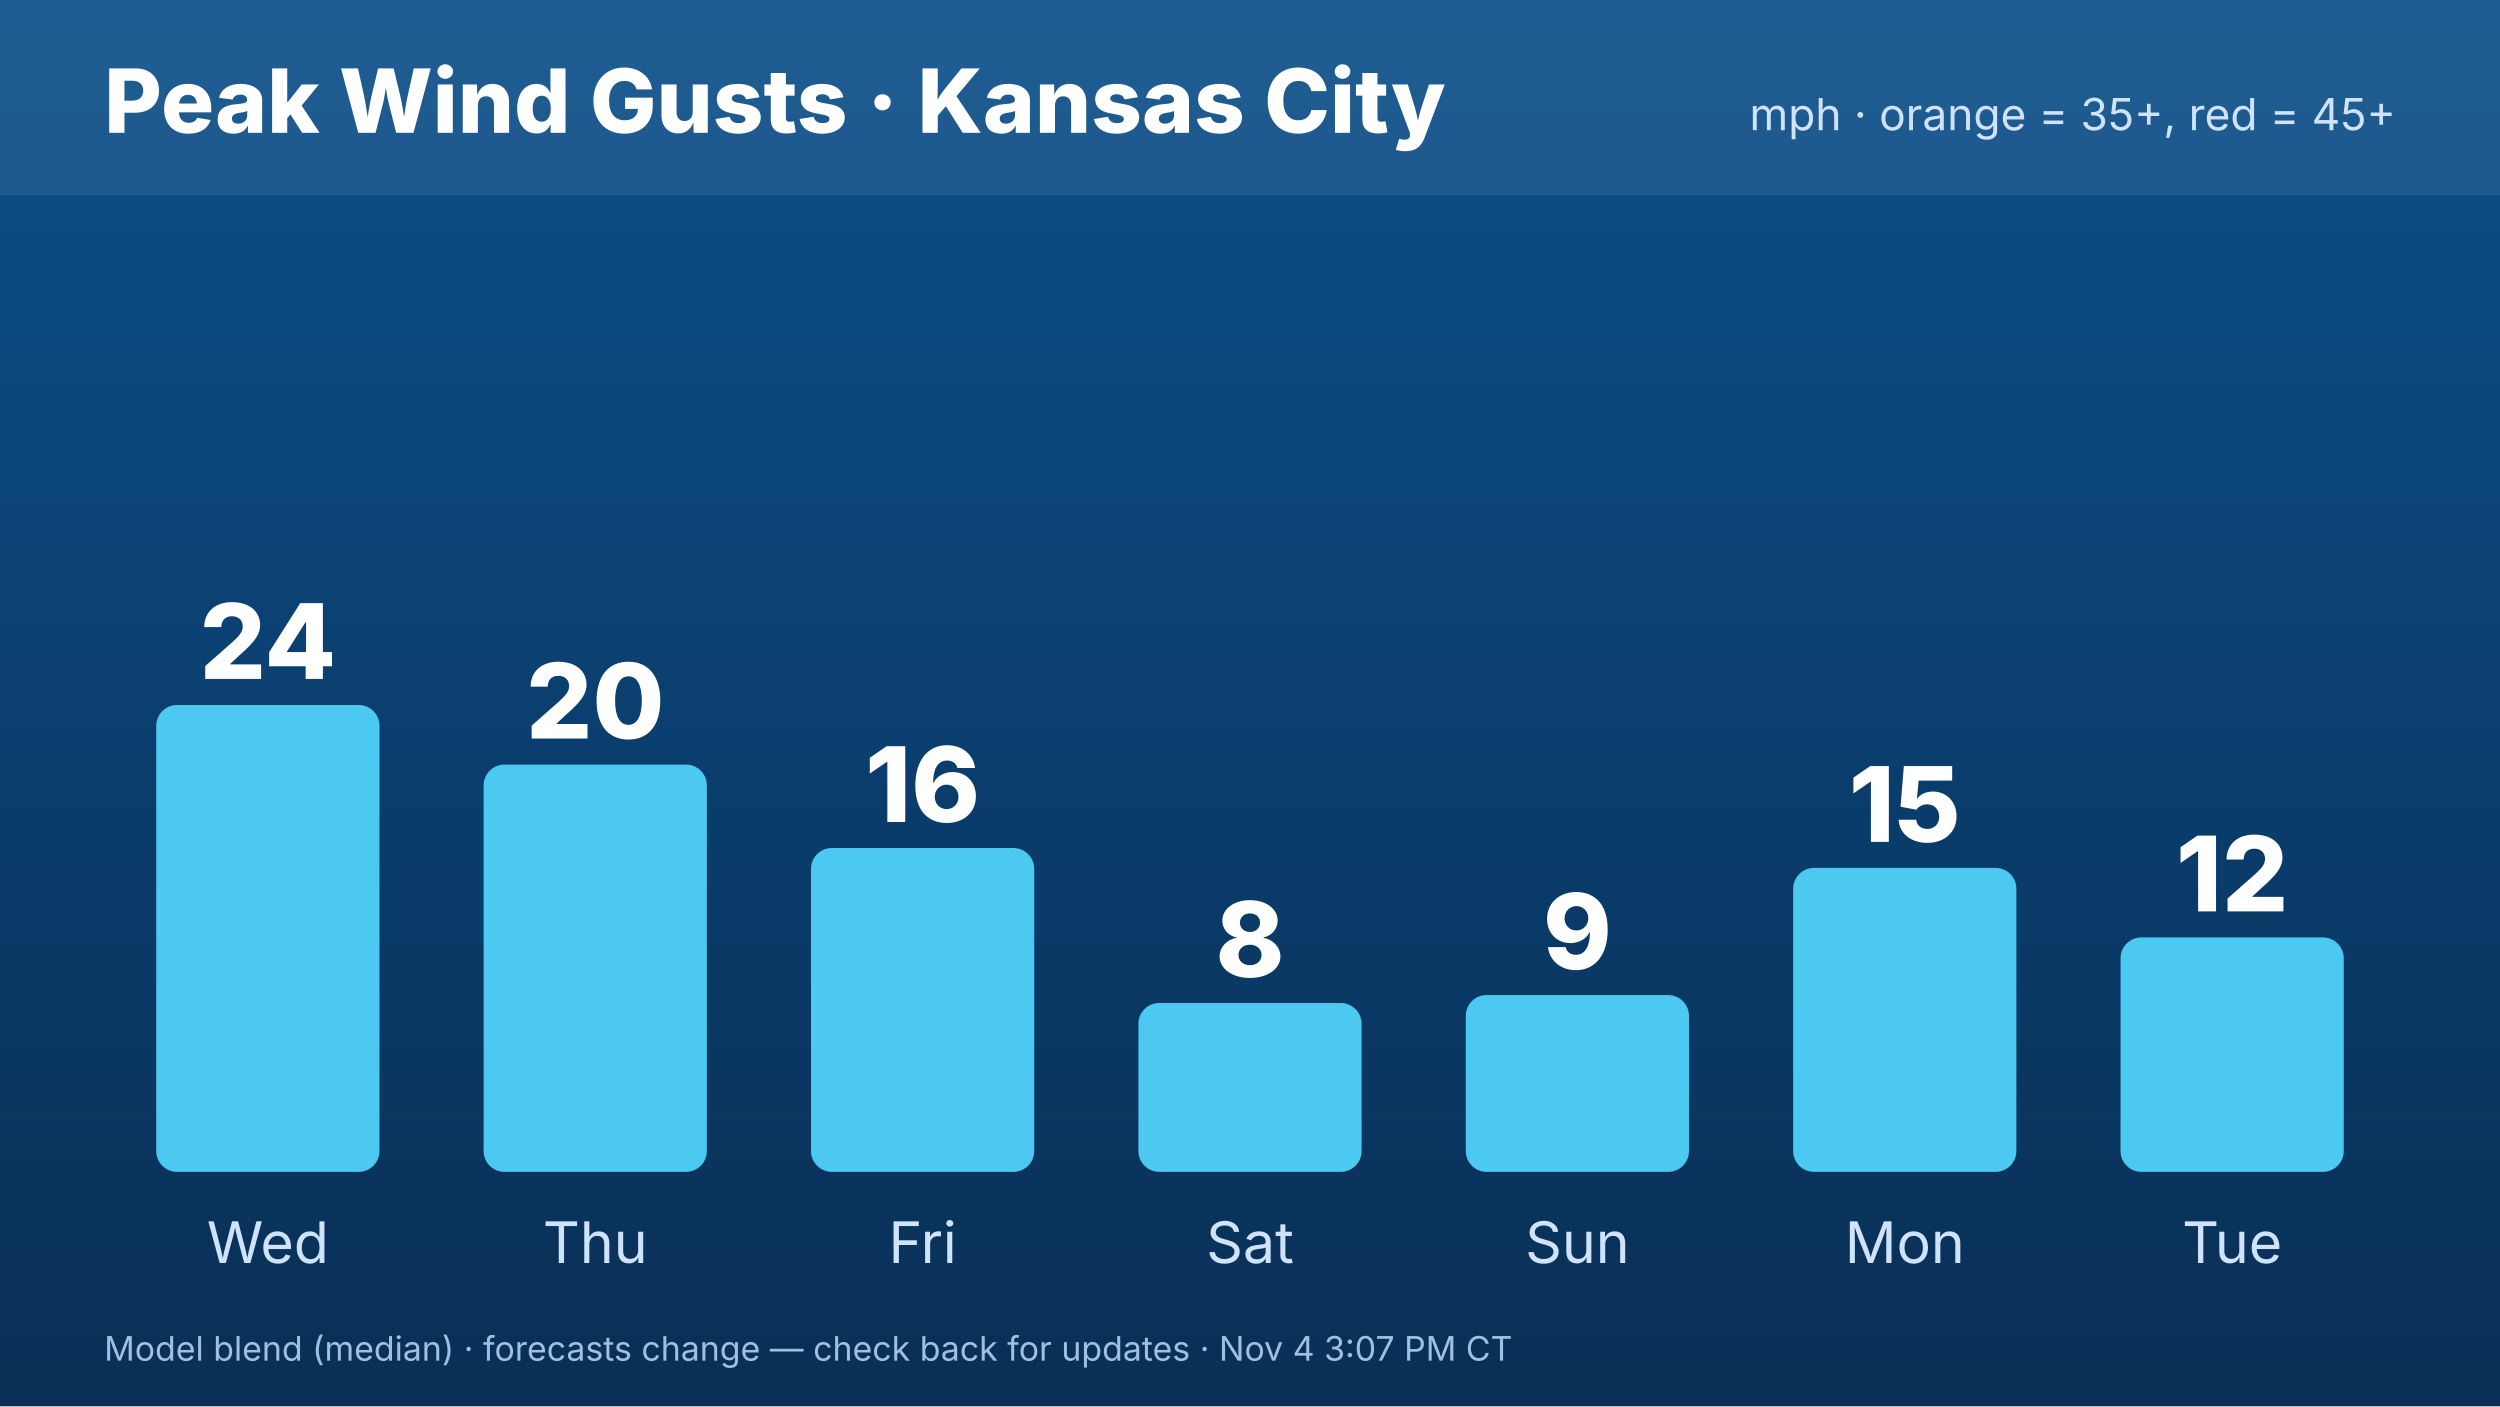
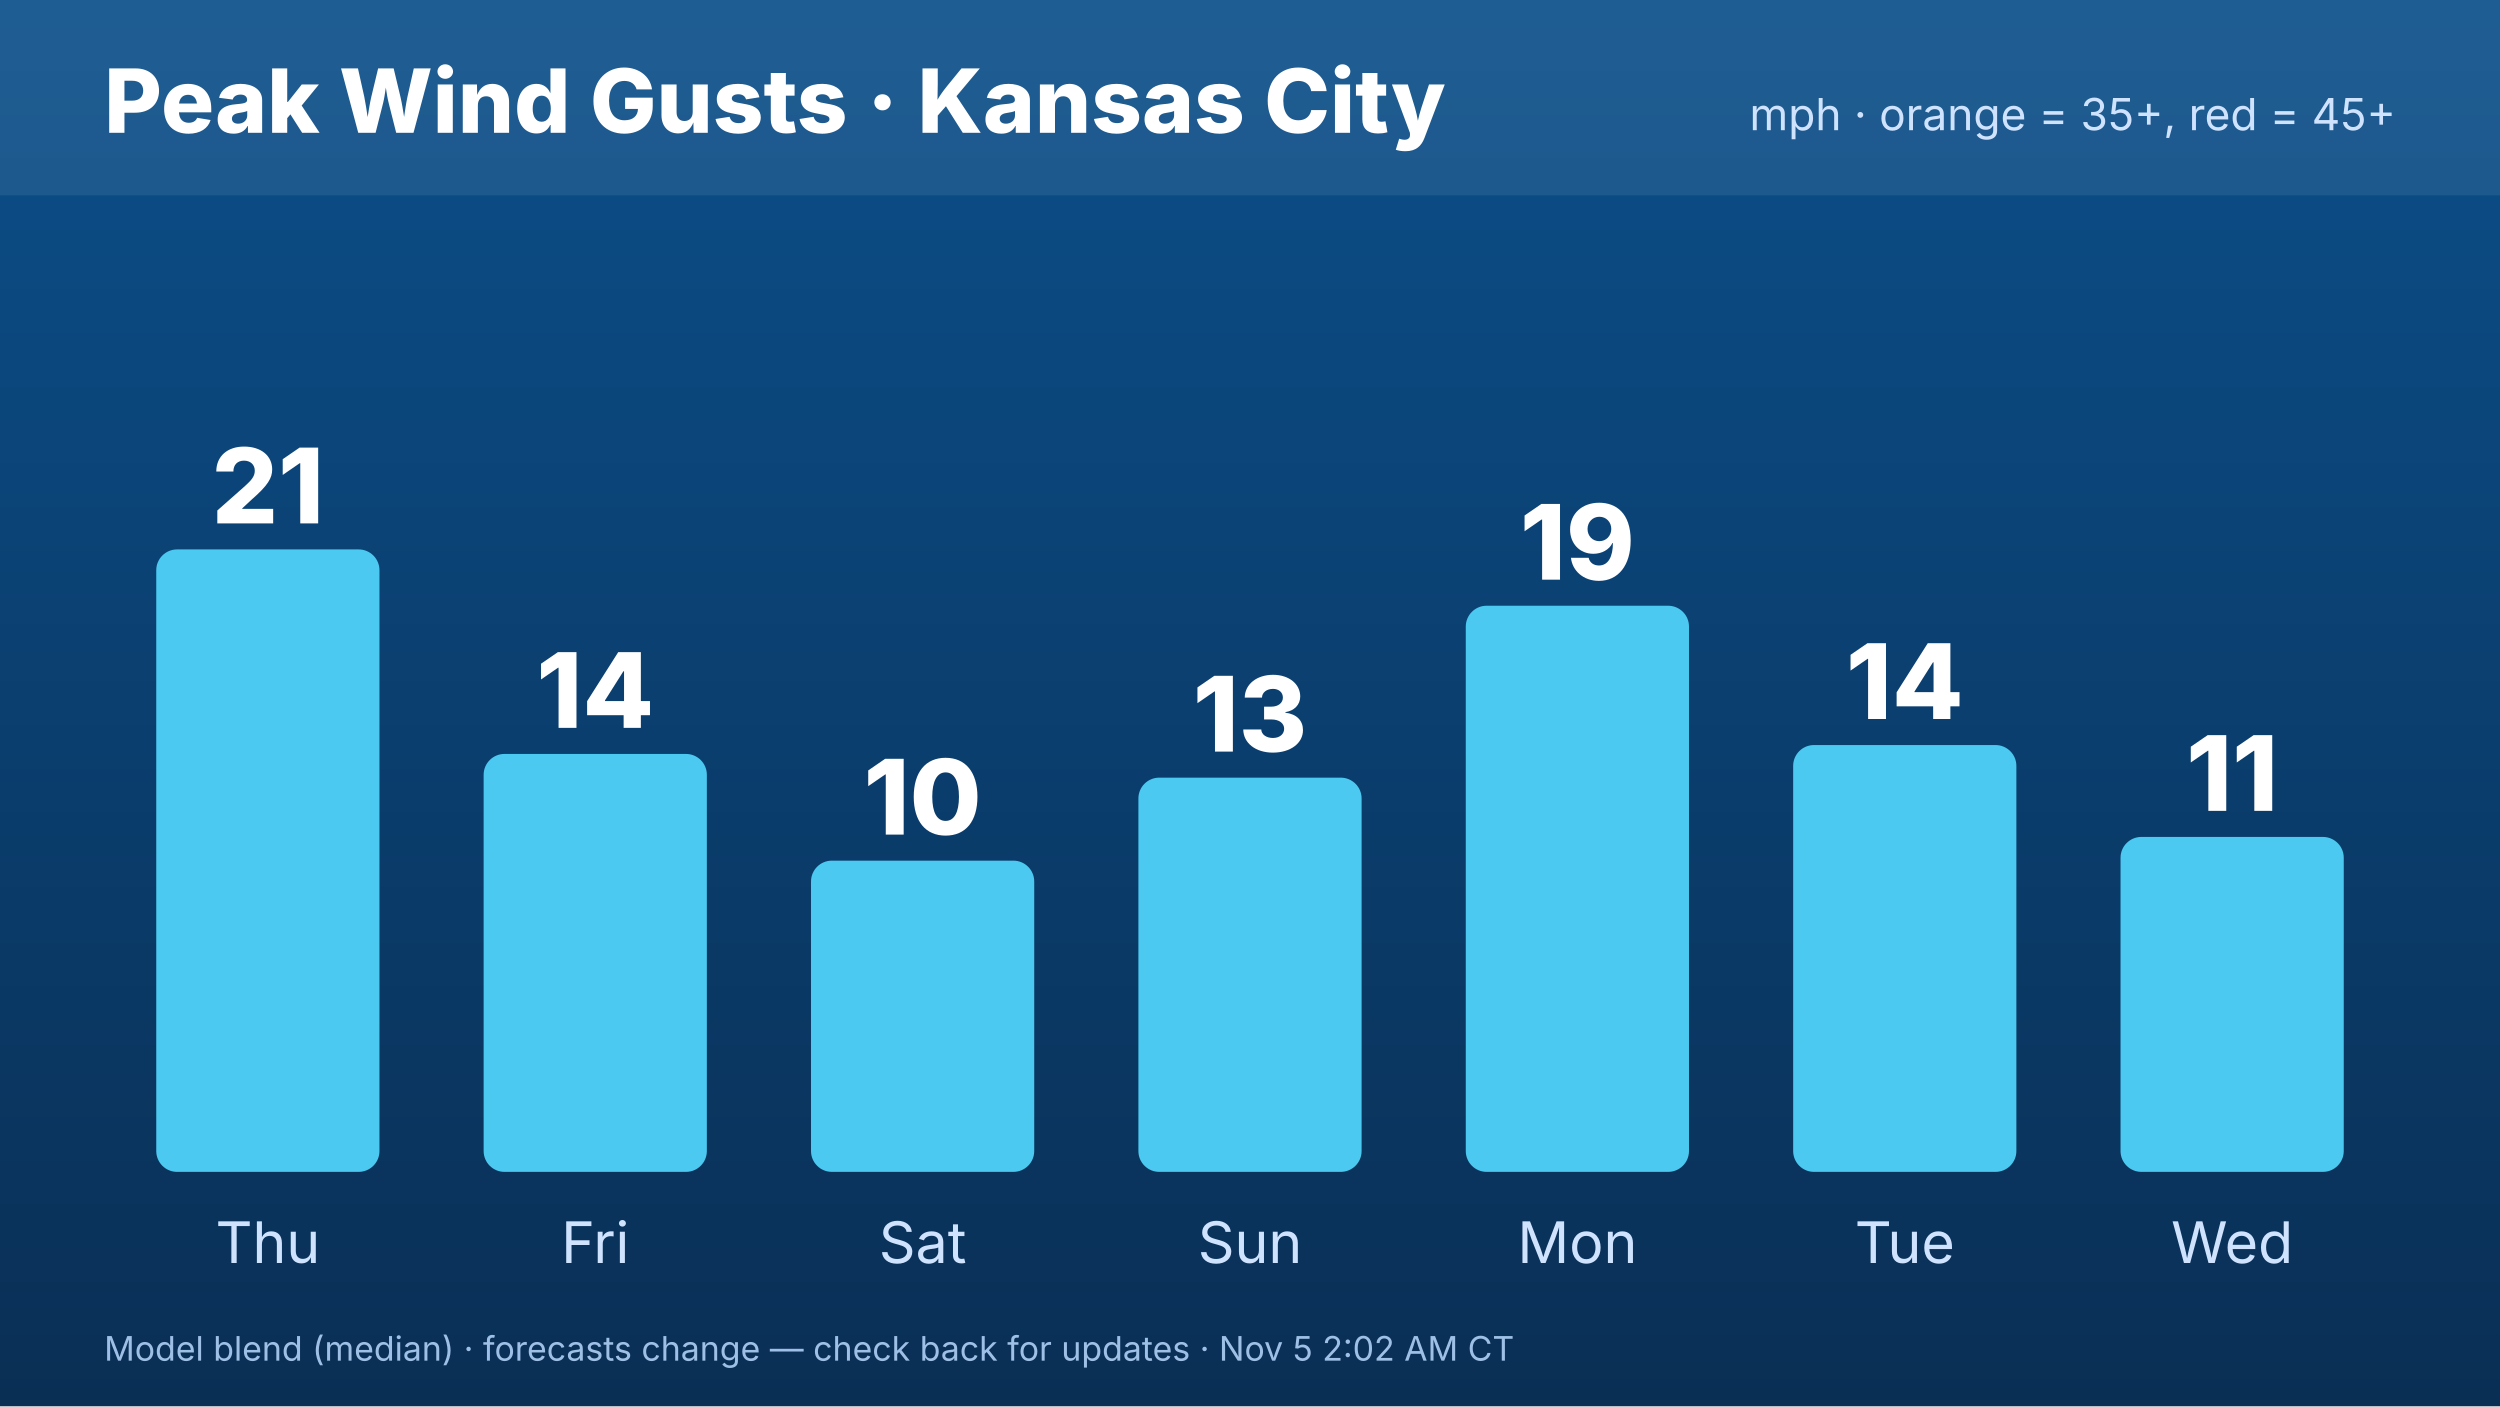
<svg xmlns="http://www.w3.org/2000/svg" width="1920" height="1080" viewBox="0 0 1920 1080" font-family="Inter,Helvetica,Arial,sans-serif">
  <defs>
    <linearGradient id="bg" x1="0" y1="0" x2="0" y2="1">
      <stop offset="0" stop-color="#0b4f8a" />
      <stop offset="1" stop-color="#0a2f55" />
    </linearGradient>
  </defs>
  <rect width="1920" height="1080" fill="url(#bg)" />
  <rect x="0" y="0" width="1920" height="150" fill="#ffffff" opacity=".08" />
  <text x="80" y="102" font-size="68" font-weight="800" fill="#fff">Peak Wind Gusts · Kansas City</text>
  <text x="1840" y="100" font-size="34" fill="#cfe3ff" text-anchor="end">mph · orange = 35+, red = 45+</text>
-   <rect x="120.0" y="541.417" width="171.429" height="358.583" rx="16" fill="#4cc9f0" />
-   <text x="205.714" y="521.417" font-size="80" font-weight="800" fill="#fff" text-anchor="middle">24</text>
-   <text x="205.714" y="970" font-size="44" fill="#cfe3ff" text-anchor="middle">Wed</text>
-   <rect x="371.429" y="587.193" width="171.429" height="312.807" rx="16" fill="#4cc9f0" />
-   <text x="457.143" y="567.193" font-size="80" font-weight="800" fill="#fff" text-anchor="middle">20</text>
-   <text x="457.143" y="970" font-size="44" fill="#cfe3ff" text-anchor="middle">Thu</text>
-   <rect x="622.857" y="651.281" width="171.429" height="248.719" rx="16" fill="#4cc9f0" />
-   <text x="708.571" y="631.281" font-size="80" font-weight="800" fill="#fff" text-anchor="middle">16</text>
-   <text x="708.571" y="970" font-size="44" fill="#cfe3ff" text-anchor="middle">Fri</text>
-   <rect x="874.286" y="770.3" width="171.429" height="129.7" rx="16" fill="#4cc9f0" />
-   <text x="960" y="750.3" font-size="80" font-weight="800" fill="#fff" text-anchor="middle">8</text>
-   <text x="960" y="970" font-size="44" fill="#cfe3ff" text-anchor="middle">Sat</text>
-   <rect x="1125.714" y="764.196" width="171.429" height="135.804" rx="16" fill="#4cc9f0" />
-   <text x="1211.429" y="744.196" font-size="80" font-weight="800" fill="#fff" text-anchor="middle">9</text>
-   <text x="1211.429" y="970" font-size="44" fill="#cfe3ff" text-anchor="middle">Sun</text>
-   <rect x="1377.143" y="666.54" width="171.429" height="233.46" rx="16" fill="#4cc9f0" />
-   <text x="1462.857" y="646.54" font-size="80" font-weight="800" fill="#fff" text-anchor="middle">15</text>
-   <text x="1462.857" y="970" font-size="44" fill="#cfe3ff" text-anchor="middle">Mon</text>
-   <rect x="1628.571" y="719.946" width="171.429" height="180.054" rx="16" fill="#4cc9f0" />
-   <text x="1714.286" y="699.946" font-size="80" font-weight="800" fill="#fff" text-anchor="middle">12</text>
-   <text x="1714.286" y="970" font-size="44" fill="#cfe3ff" text-anchor="middle">Tue</text>
-   <text x="80" y="1045" font-size="26" fill="#9fc0e6">Model blend (median) · forecasts change — check back for updates · Nov 4 3:07 PM CT</text>
+   <rect x="120.0" y="421.951" width="171.429" height="478.049" rx="16" fill="#4cc9f0" />
+   <text x="205.714" y="401.951" font-size="80" font-weight="800" fill="#fff" text-anchor="middle">21</text>
+   <text x="205.714" y="970" font-size="44" fill="#cfe3ff" text-anchor="middle">Thu</text>
+   <rect x="371.429" y="579.024" width="171.429" height="320.976" rx="16" fill="#4cc9f0" />
+   <text x="457.143" y="559.024" font-size="80" font-weight="800" fill="#fff" text-anchor="middle">14</text>
+   <text x="457.143" y="970" font-size="44" fill="#cfe3ff" text-anchor="middle">Fri</text>
+   <rect x="622.857" y="660.976" width="171.429" height="239.024" rx="16" fill="#4cc9f0" />
+   <text x="708.571" y="640.976" font-size="80" font-weight="800" fill="#fff" text-anchor="middle">10</text>
+   <text x="708.571" y="970" font-size="44" fill="#cfe3ff" text-anchor="middle">Sat</text>
+   <rect x="874.286" y="597.236" width="171.429" height="302.764" rx="16" fill="#4cc9f0" />
+   <text x="960" y="577.236" font-size="80" font-weight="800" fill="#fff" text-anchor="middle">13</text>
+   <text x="960" y="970" font-size="44" fill="#cfe3ff" text-anchor="middle">Sun</text>
+   <rect x="1125.714" y="465.203" width="171.429" height="434.797" rx="16" fill="#4cc9f0" />
+   <text x="1211.429" y="445.203" font-size="80" font-weight="800" fill="#fff" text-anchor="middle">19</text>
+   <text x="1211.429" y="970" font-size="44" fill="#cfe3ff" text-anchor="middle">Mon</text>
+   <rect x="1377.143" y="572.195" width="171.429" height="327.805" rx="16" fill="#4cc9f0" />
+   <text x="1462.857" y="552.195" font-size="80" font-weight="800" fill="#fff" text-anchor="middle">14</text>
+   <text x="1462.857" y="970" font-size="44" fill="#cfe3ff" text-anchor="middle">Tue</text>
+   <rect x="1628.571" y="642.764" width="171.429" height="257.236" rx="16" fill="#4cc9f0" />
+   <text x="1714.286" y="622.764" font-size="80" font-weight="800" fill="#fff" text-anchor="middle">11</text>
+   <text x="1714.286" y="970" font-size="44" fill="#cfe3ff" text-anchor="middle">Wed</text>
+   <text x="80" y="1045" font-size="26" fill="#9fc0e6">Model blend (median) · forecasts change — check back for updates · Nov 5 2:02 AM CT</text>
</svg>
